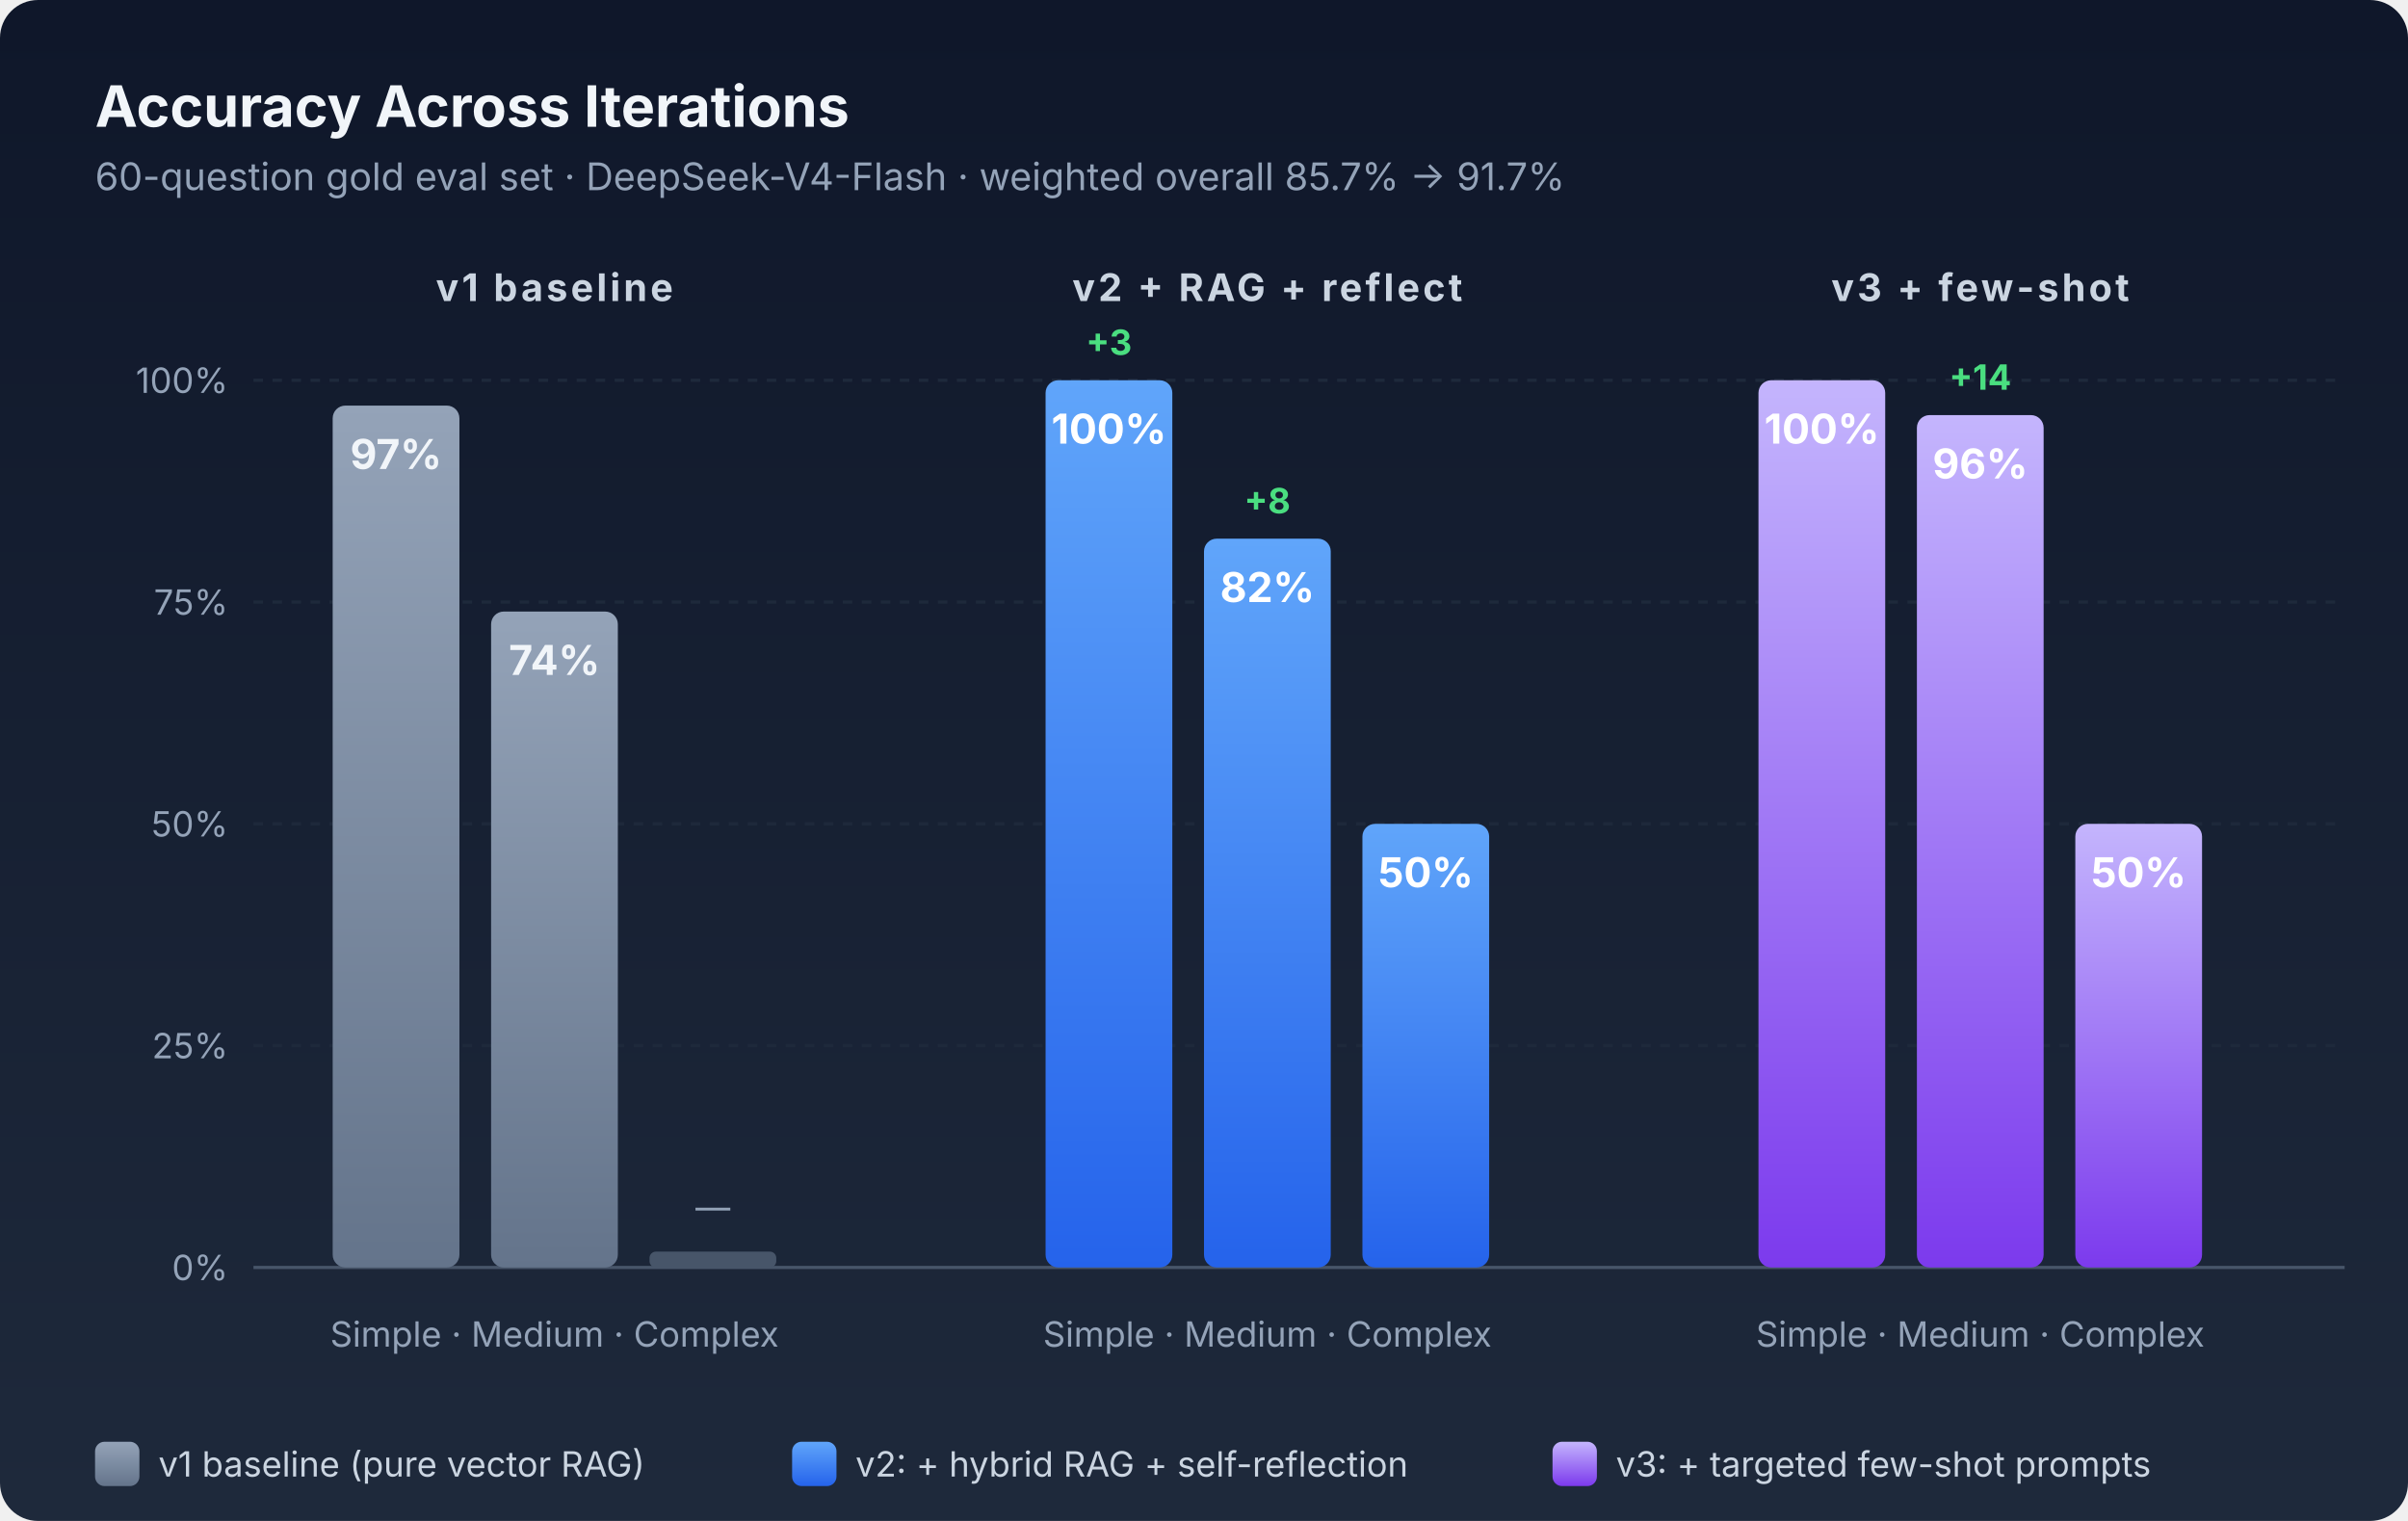
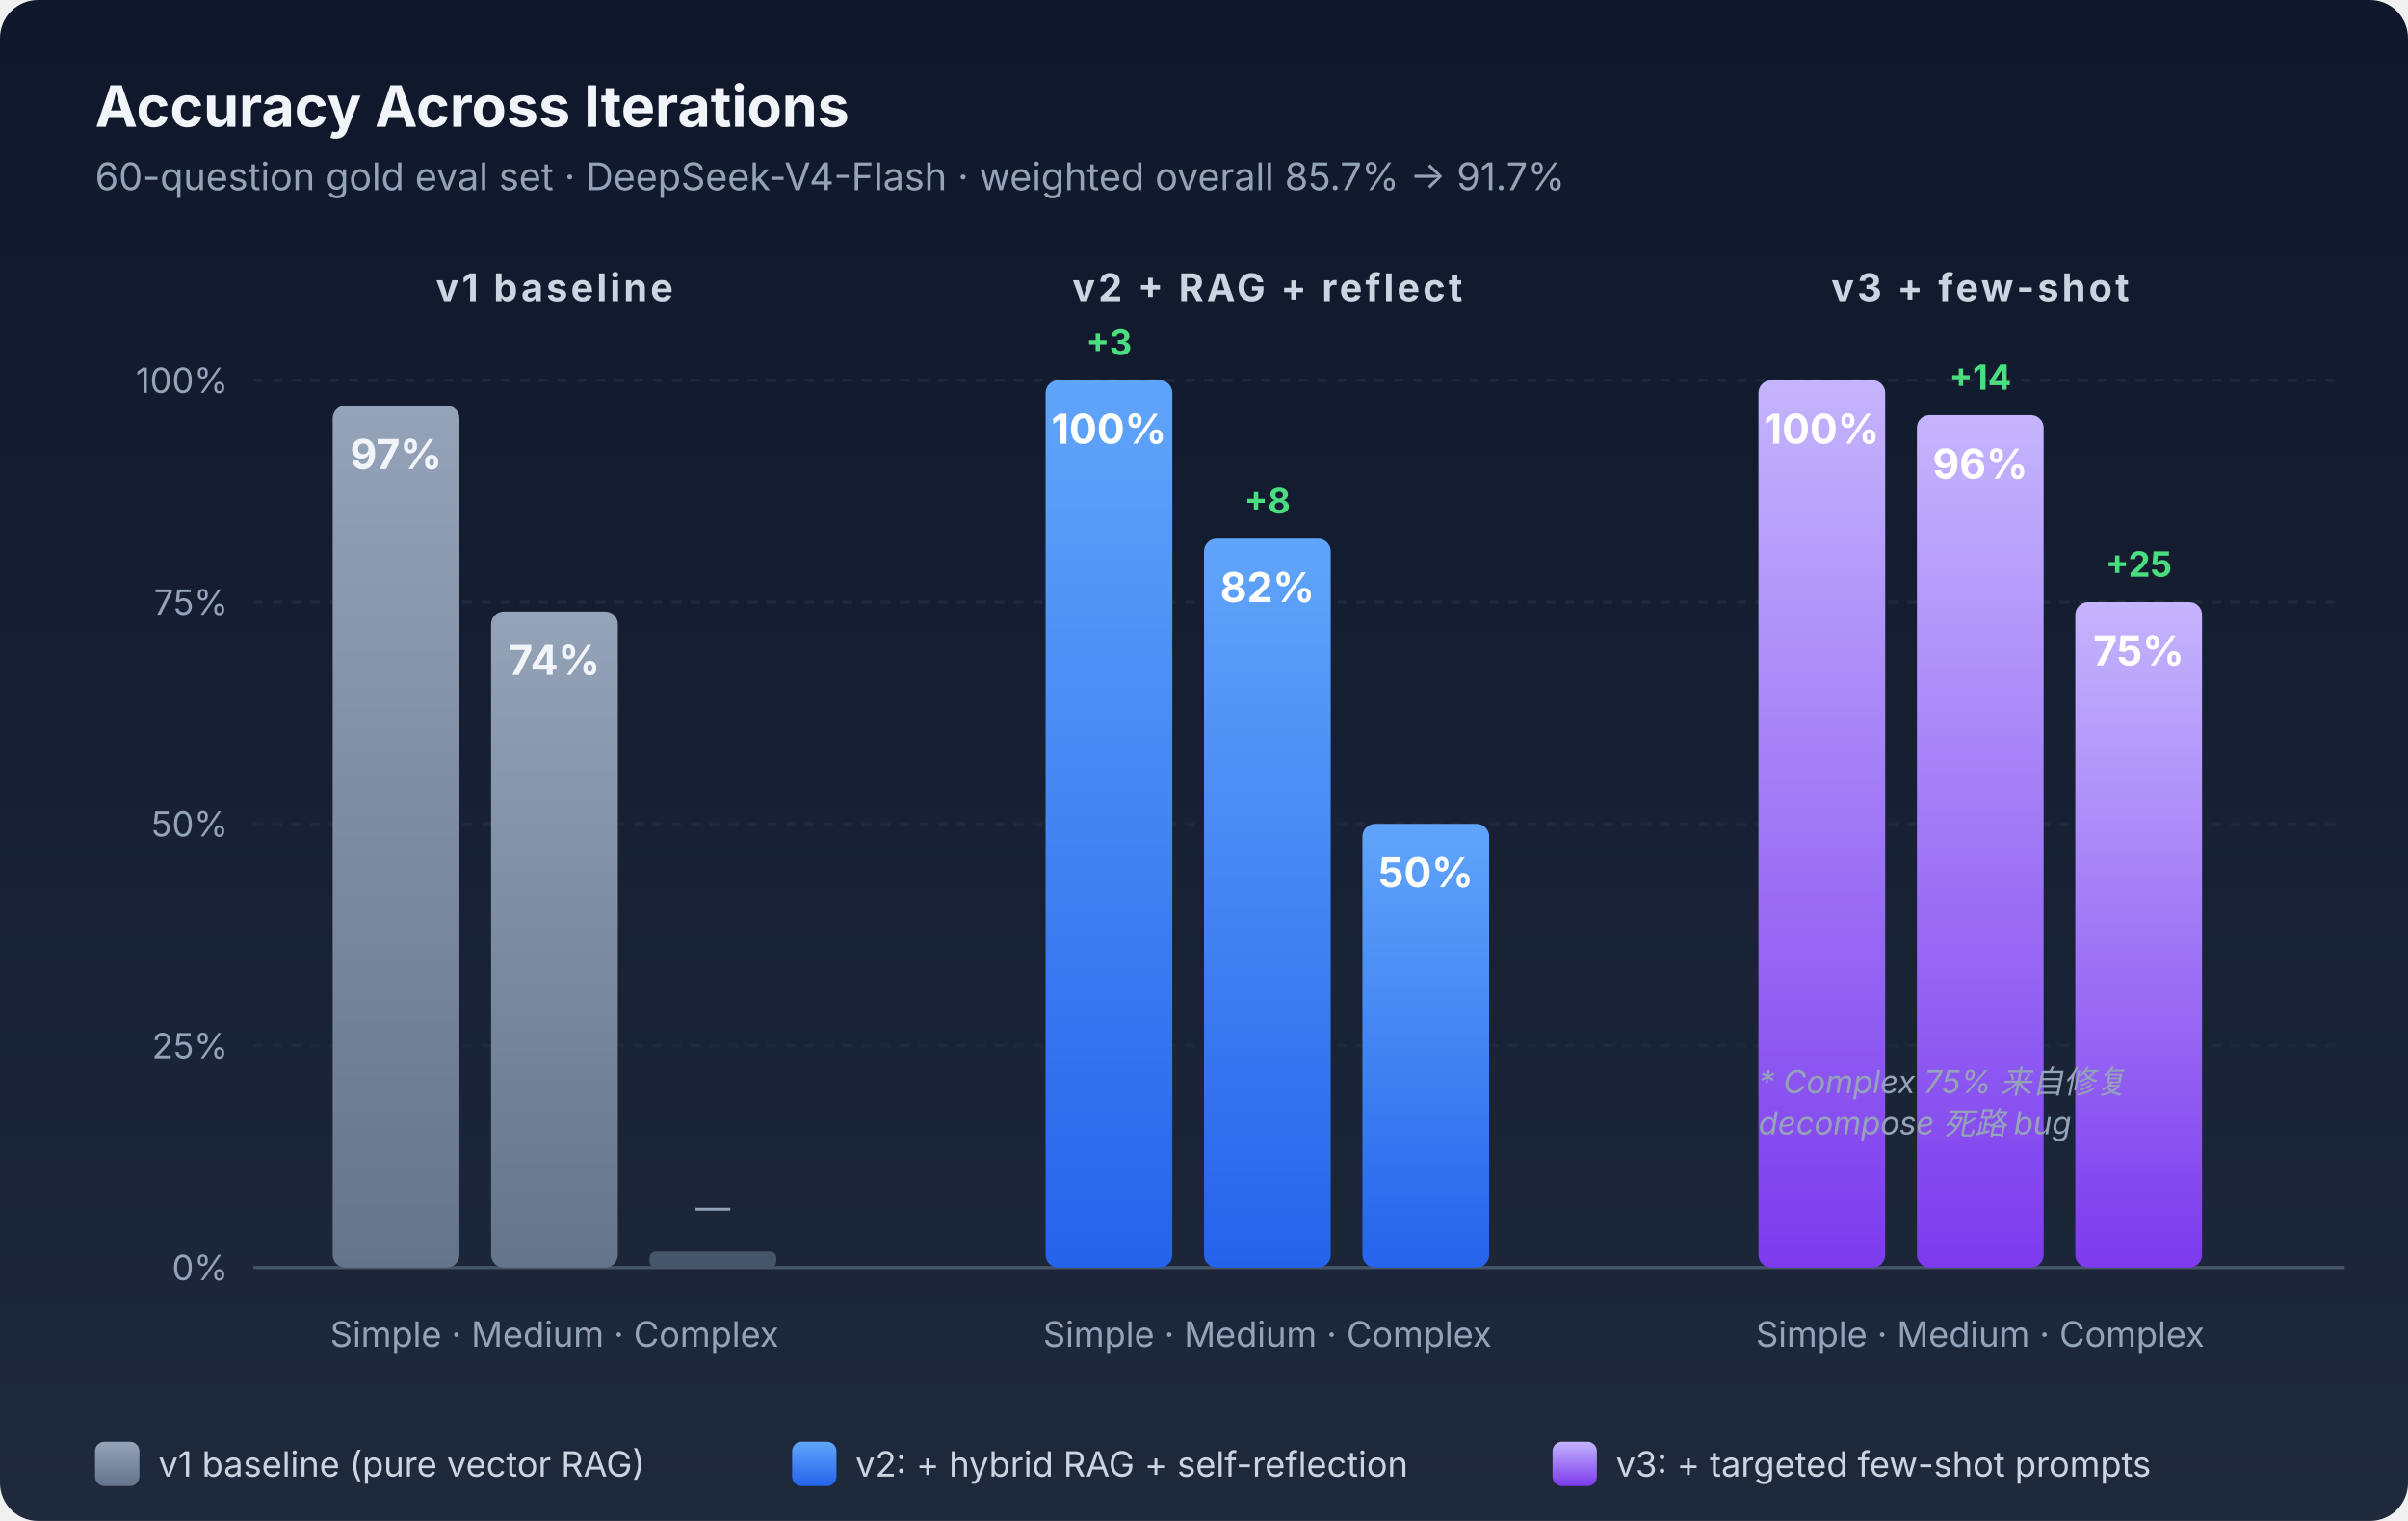
<svg xmlns="http://www.w3.org/2000/svg" viewBox="0 0 760 480" font-family="-apple-system, BlinkMacSystemFont, 'Segoe UI', Inter, sans-serif">
  <defs>
    <linearGradient id="bgGrad" x1="0" x2="0" y1="0" y2="1">
      <stop offset="0" stop-color="#0f172a" />
      <stop offset="1" stop-color="#1e293b" />
    </linearGradient>
    <linearGradient id="bar1" x1="0" x2="0" y1="0" y2="1">
      <stop offset="0" stop-color="#94a3b8" />
      <stop offset="1" stop-color="#64748b" />
    </linearGradient>
    <linearGradient id="bar2" x1="0" x2="0" y1="0" y2="1">
      <stop offset="0" stop-color="#60a5fa" />
      <stop offset="1" stop-color="#2563eb" />
    </linearGradient>
    <linearGradient id="bar3" x1="0" x2="0" y1="0" y2="1">
      <stop offset="0" stop-color="#c4b5fd" />
      <stop offset="1" stop-color="#7c3aed" />
    </linearGradient>
  </defs>
  <style>
    .title { fill: #f1f5f9; font-size: 18px; font-weight: 700; }
    .subtitle { fill: #94a3b8; font-size: 12px; }
    .axis { stroke: #475569; stroke-width: 1; }
    .grid { stroke: #1e293b; stroke-width: 1; stroke-dasharray: 3 3; }
    .tick { fill: #94a3b8; font-size: 11px; }
    .legend-text { fill: #cbd5e1; font-size: 11px; }
    .value { fill: #ffffff; font-size: 13px; font-weight: 700; text-anchor: middle; }
    .value-light { fill: #f1f5f9; font-size: 13px; font-weight: 700; text-anchor: middle; }
    .delta { fill: #4ade80; font-size: 11px; font-weight: 700; text-anchor: middle; }
    .group-label { fill: #cbd5e1; font-size: 12px; font-weight: 700; text-anchor: middle; letter-spacing: 1px; }
+     .note { fill: #94a3b8; font-size: 10px; font-style: italic; }
    .x-label { fill: #94a3b8; font-size: 11px; text-anchor: middle; }
  </style>
  <rect x="0" y="0" width="760" height="480" rx="12" fill="url(#bgGrad)" />
  <text x="30" y="40" class="title">Accuracy Across Iterations</text>
  <text x="30" y="60" class="subtitle">60-question gold eval set · DeepSeek-V4-Flash · weighted overall 85.7% → 91.7%</text>
  <text x="175" y="95" class="group-label">v1 baseline</text>
  <text x="400" y="95" class="group-label">v2 + RAG + reflect</text>
  <text x="625" y="95" class="group-label">v3 + few-shot</text>
  <line x1="80" y1="400" x2="740" y2="400" class="axis" />
  <line x1="80" y1="330" x2="740" y2="330" class="grid" />
  <line x1="80" y1="260" x2="740" y2="260" class="grid" />
  <line x1="80" y1="190" x2="740" y2="190" class="grid" />
  <line x1="80" y1="120" x2="740" y2="120" class="grid" />
  <text x="72" y="404" class="tick" text-anchor="end">0%</text>
  <text x="72" y="334" class="tick" text-anchor="end">25%</text>
  <text x="72" y="264" class="tick" text-anchor="end">50%</text>
  <text x="72" y="194" class="tick" text-anchor="end">75%</text>
  <text x="72" y="124" class="tick" text-anchor="end">100%</text>
  <rect x="105" y="128" width="40" height="272" rx="4" fill="url(#bar1)" />
  <text x="125" y="148" class="value-light">97%</text>
  <rect x="155" y="193" width="40" height="207" rx="4" fill="url(#bar1)" />
  <text x="175" y="213" class="value-light">74%</text>
  <rect x="205" y="395" width="40" height="5" rx="2" fill="#475569" />
  <text x="225" y="385" class="tick" text-anchor="middle">—</text>
  <rect x="330" y="120" width="40" height="280" rx="4" fill="url(#bar2)" />
  <text x="350" y="140" class="value">100%</text>
  <text x="350" y="112" class="delta">+3</text>
  <rect x="380" y="170" width="40" height="230" rx="4" fill="url(#bar2)" />
  <text x="400" y="190" class="value">82%</text>
  <text x="400" y="162" class="delta">+8</text>
  <rect x="430" y="260" width="40" height="140" rx="4" fill="url(#bar2)" />
  <text x="450" y="280" class="value">50%</text>
  <rect x="555" y="120" width="40" height="280" rx="4" fill="url(#bar3)" />
  <text x="575" y="140" class="value">100%</text>
  <rect x="605" y="131" width="40" height="269" rx="4" fill="url(#bar3)" />
  <text x="625" y="151" class="value">96%</text>
  <text x="625" y="123" class="delta">+14</text>
-   <rect x="655" y="260" width="40" height="140" rx="4" fill="url(#bar3)" />
-   <text x="675" y="280" class="value">50%</text>
+   <rect x="655" y="190" width="40" height="210" rx="4" fill="url(#bar3)" />
+   <text x="675" y="210" class="value">75%</text>
+   <text x="675" y="182" class="delta">+25</text>
  <text x="175" y="425" class="x-label">Simple · Medium · Complex</text>
  <text x="400" y="425" class="x-label">Simple · Medium · Complex</text>
  <text x="625" y="425" class="x-label">Simple · Medium · Complex</text>
  <g transform="translate(30, 455)">
    <rect x="0" y="0" width="14" height="14" rx="3" fill="url(#bar1)" />
    <text x="20" y="11" class="legend-text">v1 baseline (pure vector RAG)</text>
    <rect x="220" y="0" width="14" height="14" rx="3" fill="url(#bar2)" />
    <text x="240" y="11" class="legend-text">v2: + hybrid RAG + self-reflection</text>
    <rect x="460" y="0" width="14" height="14" rx="3" fill="url(#bar3)" />
    <text x="480" y="11" class="legend-text">v3: + targeted few-shot prompts</text>
  </g>
+   <text x="555" y="345" class="note">* Complex 75% 来自修复</text>
+   <text x="555" y="358" class="note">  decompose 死路 bug</text>
</svg>
